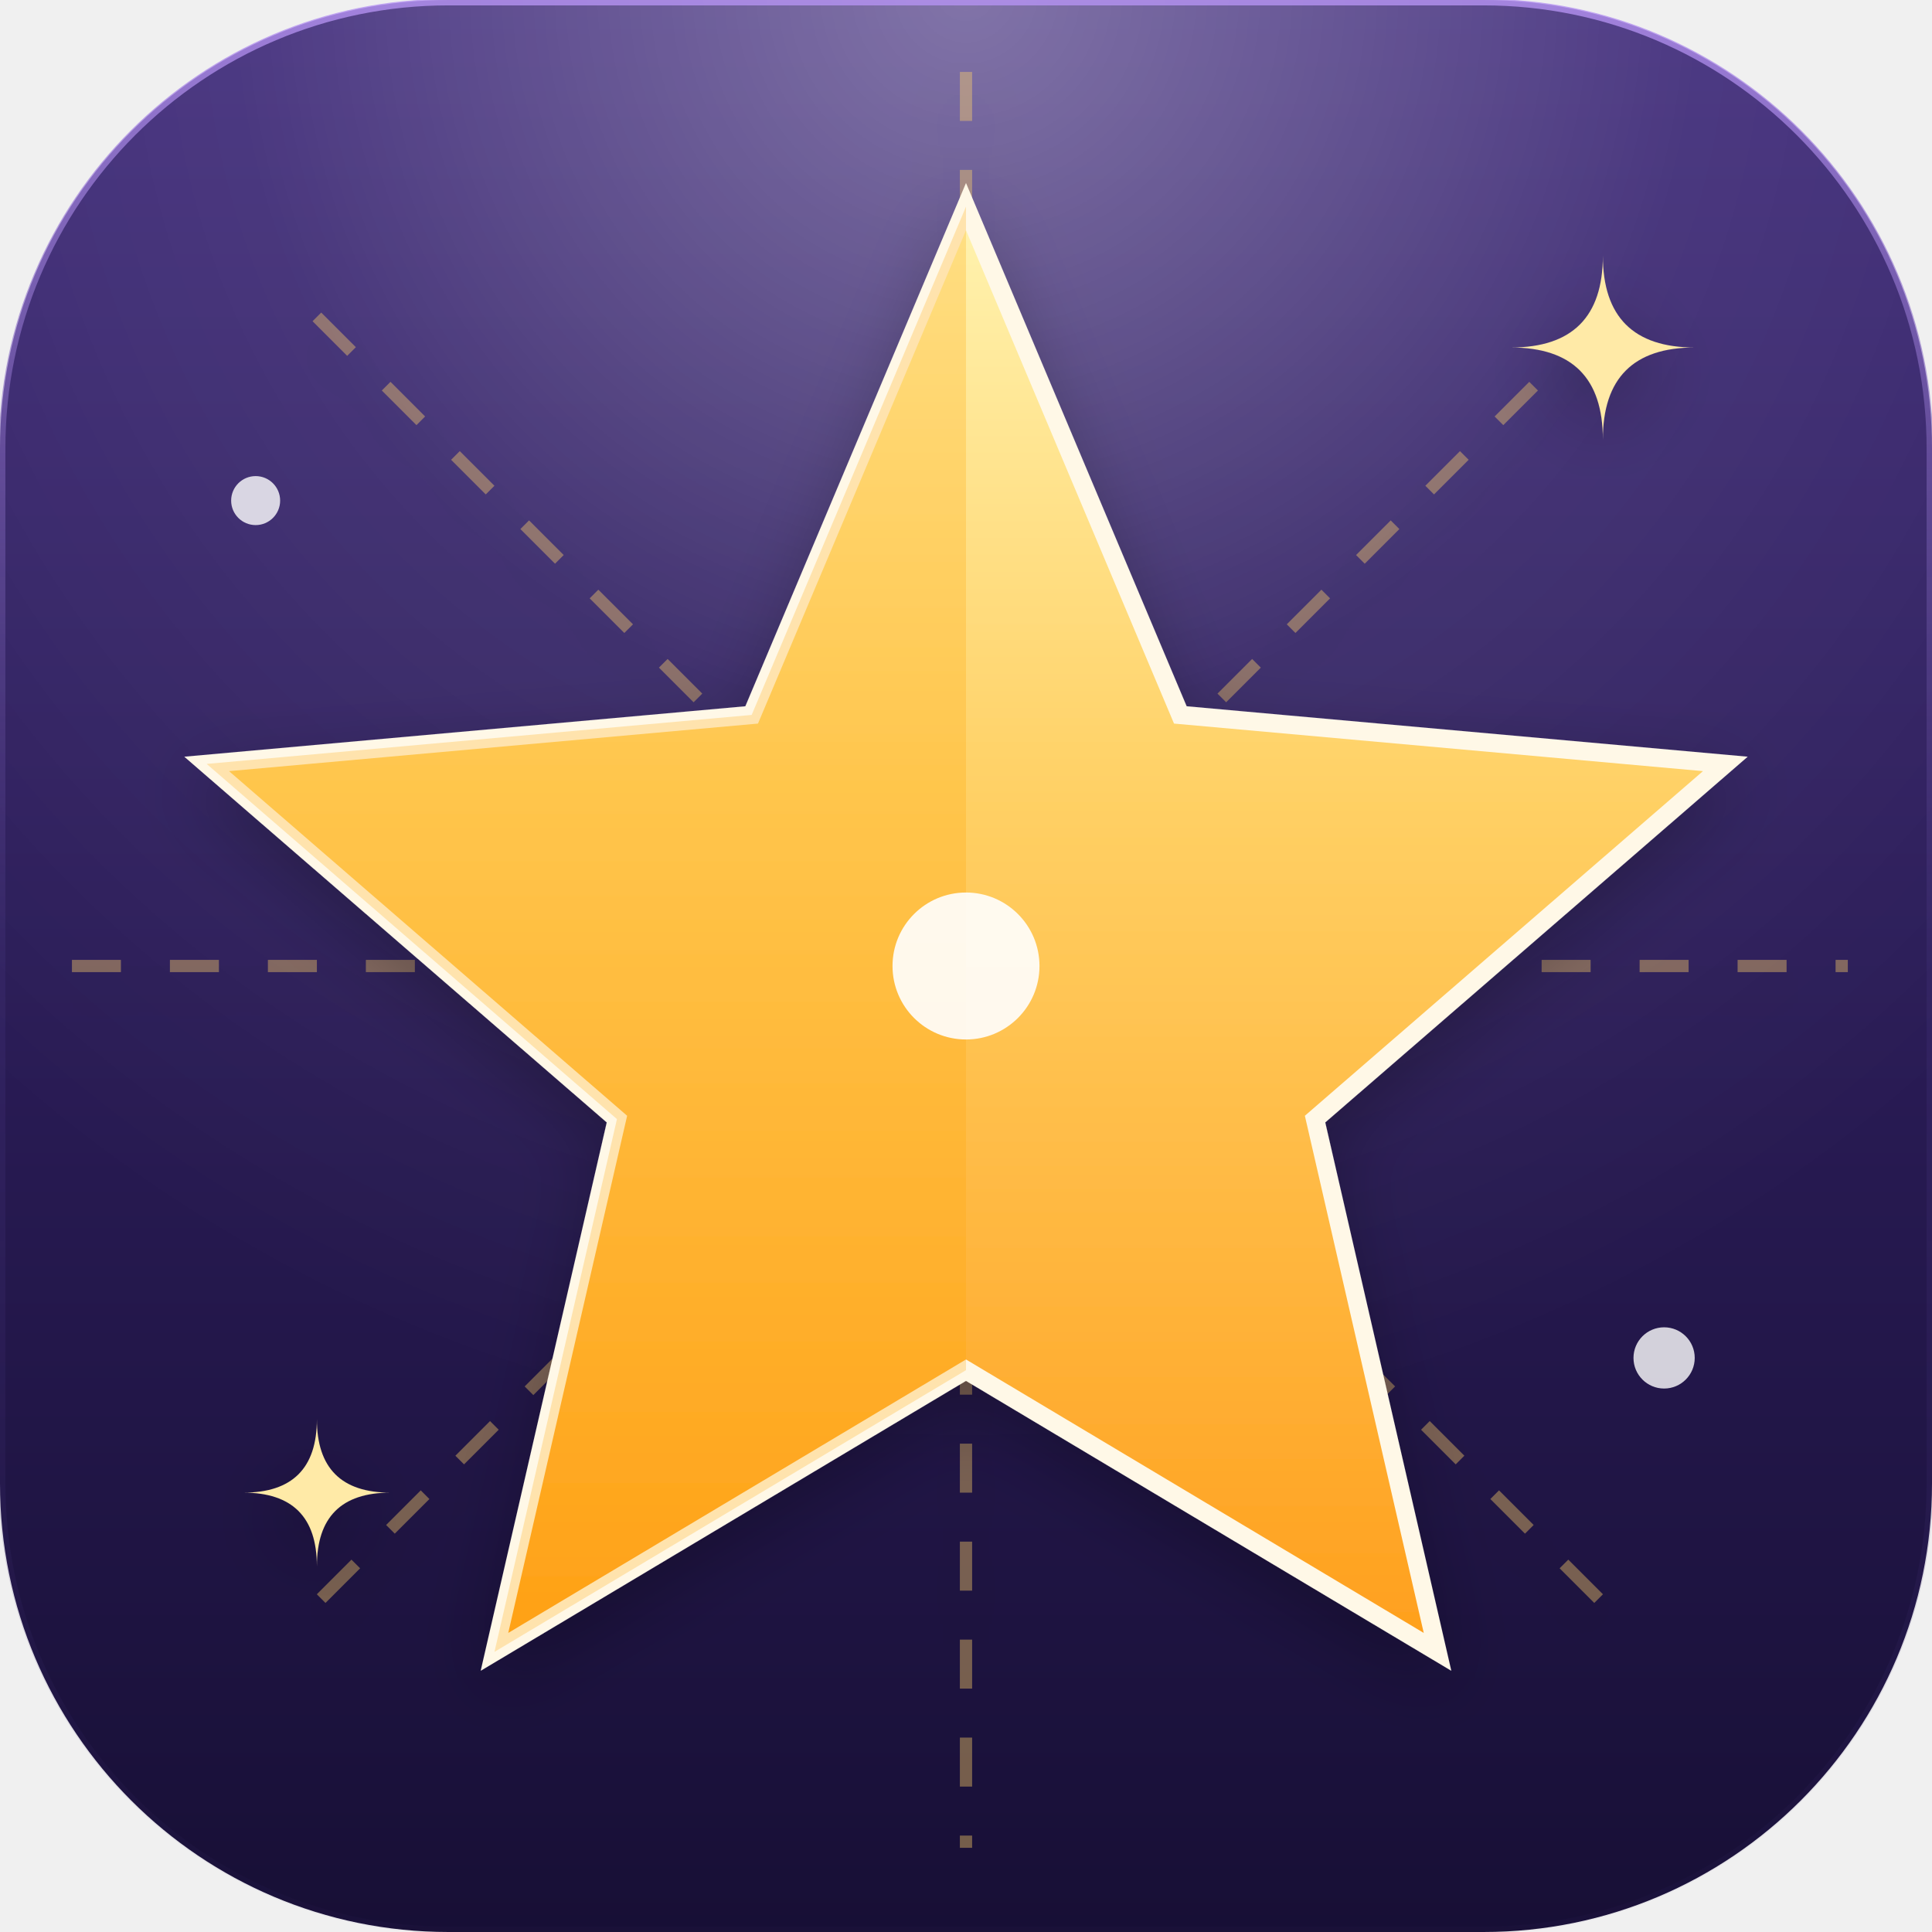
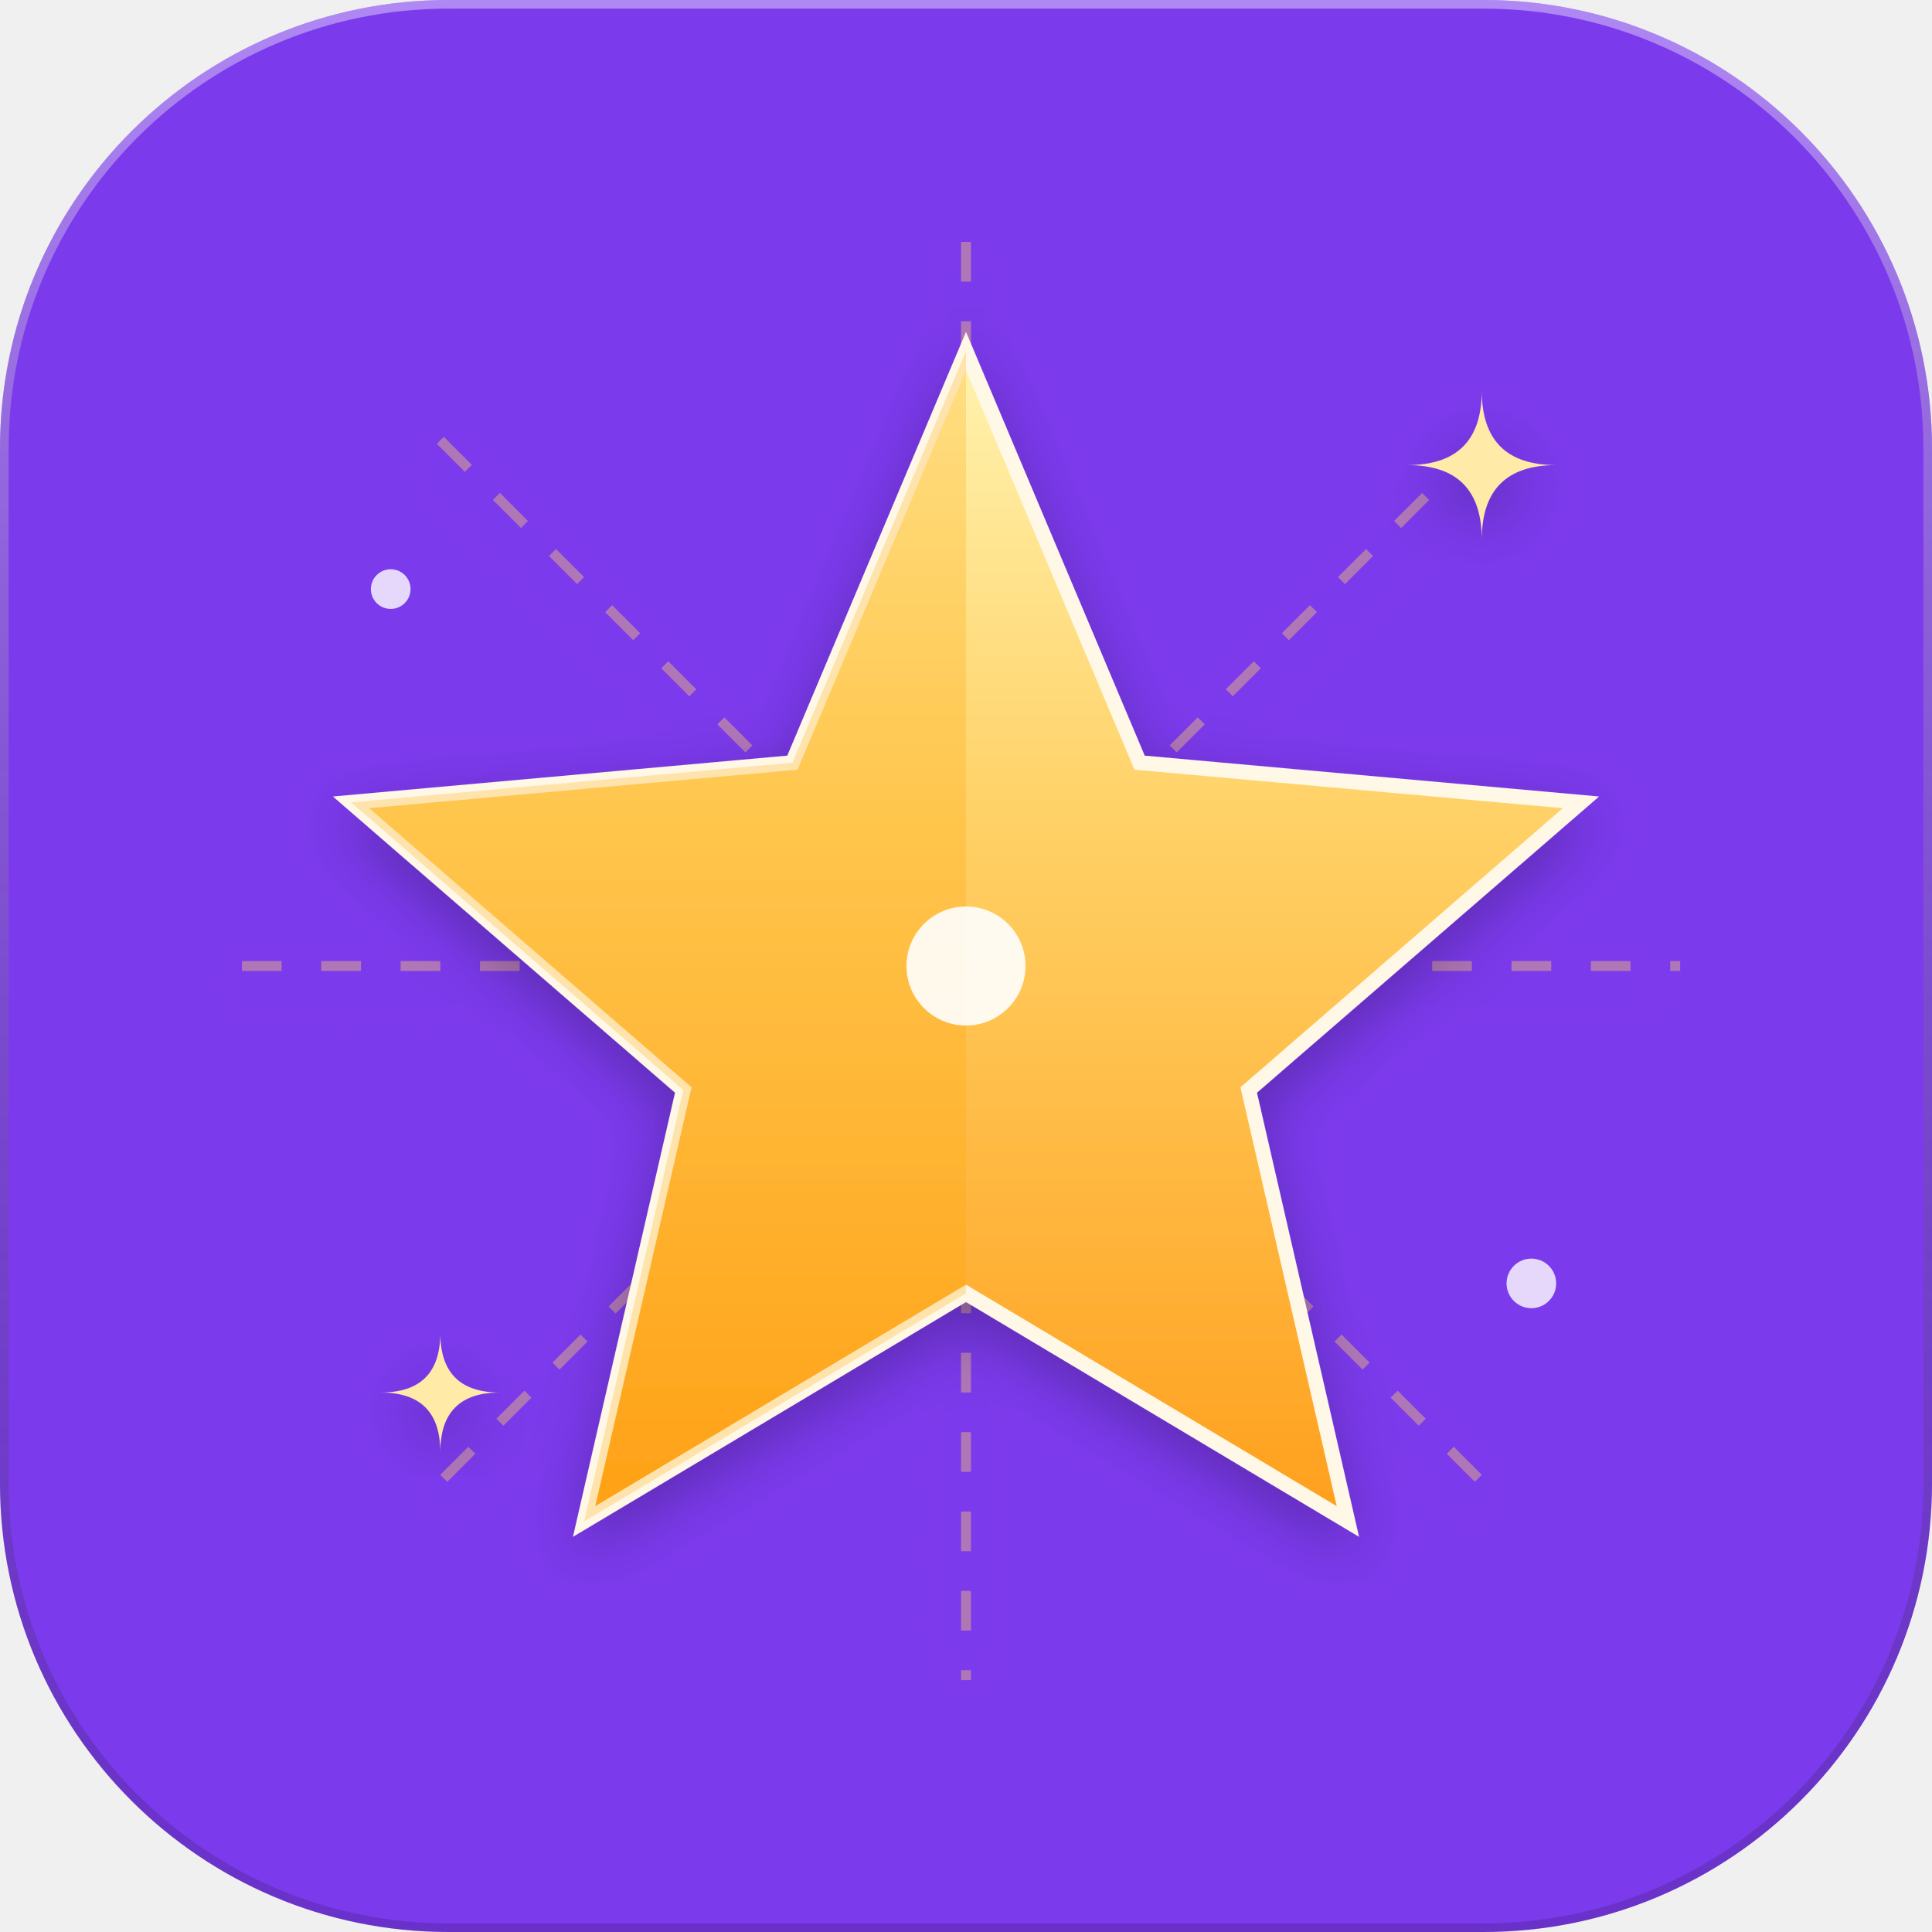
- <svg xmlns="http://www.w3.org/2000/svg" viewBox="32 32 448 448" width="512" height="512">
+ <svg xmlns="http://www.w3.org/2000/svg" width="512" height="512" viewBox="32 32 448 448">
  <defs>
-     <linearGradient id="bgGrad" x1="0%" y1="0%" x2="0%" y2="100%">
-       <stop offset="0%" stop-color="#3E297A" />
-       <stop offset="100%" stop-color="#170F35" />
+     <linearGradient id="specularRim" x1="0%" y1="0%" x2="0%" y2="100%">
+       <stop offset="0%" stop-color="#FFFFFF" stop-opacity="0.4" />
+       <stop offset="100%" stop-color="#000000" stop-opacity="0.15" />
    </linearGradient>
-     <linearGradient id="rim" x1="0%" y1="0%" x2="0%" y2="100%">
-       <stop offset="0%" stop-color="#B794F4" stop-opacity="0.8" />
-       <stop offset="50%" stop-color="#44337A" stop-opacity="0.3" />
-       <stop offset="100%" stop-color="#44337A" stop-opacity="0.05" />
-     </linearGradient>
-     <radialGradient id="sheen" cx="50%" cy="0%" r="75%">
-       <stop offset="0%" stop-color="#FFFFFF" stop-opacity="0.35" />
-       <stop offset="50%" stop-color="#FFFFFF" stop-opacity="0.08" />
-       <stop offset="100%" stop-color="#FFFFFF" stop-opacity="0" />
-     </radialGradient>
    <filter id="drop" x="-20%" y="-20%" width="140%" height="140%">
-       <feDropShadow dx="0" dy="12" stdDeviation="16" flood-color="#000000" flood-opacity="0.45" />
+       <feDropShadow dx="0" dy="8" stdDeviation="8" flood-color="#000000" flood-opacity="0.45" />
      <feDropShadow dx="0" dy="4" stdDeviation="6" flood-color="#000000" flood-opacity="0.25" />
    </filter>
    <linearGradient id="goldStar" x1="0%" y1="0%" x2="0%" y2="100%">
      <stop offset="0%" stop-color="#FFF3B0" />
      <stop offset="40%" stop-color="#FFD166" />
      <stop offset="100%" stop-color="#FF9F1C" />
    </linearGradient>
  </defs>
-   <rect x="32" y="32" width="448" height="448" rx="104" fill="url(#bgGrad)" />
-   <rect x="32" y="32" width="448" height="448" rx="104" fill="url(#sheen)" />
-   <rect x="32.5" y="32.5" width="447" height="447" rx="103.5" stroke="url(#rim)" stroke-width="1.5" fill="none" />
-   <g transform="translate(-107.520 -107.520) scale(1.42)">
+   <rect x="32" y="32" width="448" height="448" rx="104" fill="#7C3AED" />
+   <rect x="33" y="33" width="446" height="446" rx="103" fill="none" stroke="url(#specularRim)" stroke-width="2" />
+   <g transform="translate(-38.4 -38.4) scale(1.15)">
    <g opacity="0.4" filter="url(#drop)">
      <line x1="256" y1="110" x2="256" y2="400" stroke="#FFD166" stroke-width="2" stroke-dasharray="8 8" />
      <line x1="110" y1="256" x2="400" y2="256" stroke="#FFD166" stroke-width="2" stroke-dasharray="8 8" />
      <line x1="150" y1="150" x2="360" y2="360" stroke="#FFD166" stroke-width="2" stroke-dasharray="8 8" />
      <line x1="360" y1="150" x2="150" y2="360" stroke="#FFD166" stroke-width="2" stroke-dasharray="8 8" />
    </g>
    <g filter="url(#drop)">
      <polygon points="256,132 291,215 380,223 313,281 333,368 256,322 179,368 199,281 132,223 221,215" fill="url(#goldStar)" stroke="#FFF8E7" stroke-width="3" />
      <polygon points="256,132 256,322 179,368 199,281 132,223 221,215" fill="#FFA500" opacity="0.25" />
      <circle cx="256" cy="256" r="12" fill="#FFFFFF" opacity="0.9" />
    </g>
    <path d="M 360 140 Q 360 155 375 155 Q 360 155 360 170 Q 360 155 345 155 Q 360 155 360 140 Z" fill="#FFEAA7" filter="url(#drop)" />
    <path d="M 150 330 Q 150 342 162 342 Q 150 342 150 354 Q 150 342 138 342 Q 150 342 150 330 Z" fill="#FFEAA7" filter="url(#drop)" />
    <circle cx="140" cy="180" r="4" fill="#FFFFFF" opacity="0.8" />
    <circle cx="370" cy="320" r="5" fill="#FFFFFF" opacity="0.8" />
  </g>
</svg>
